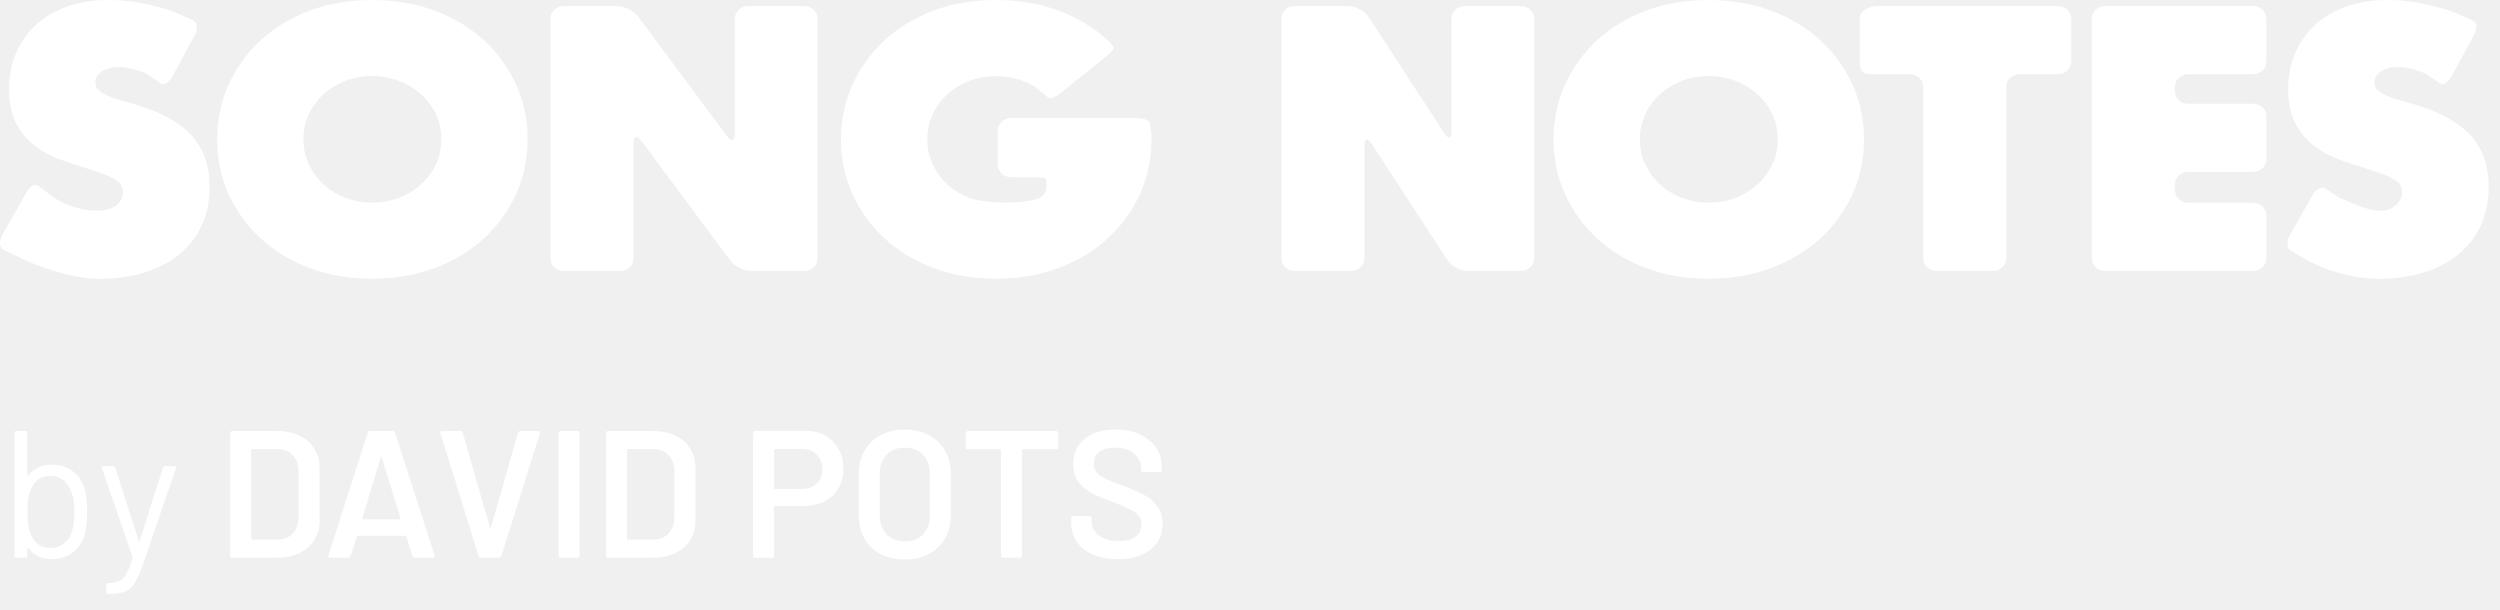
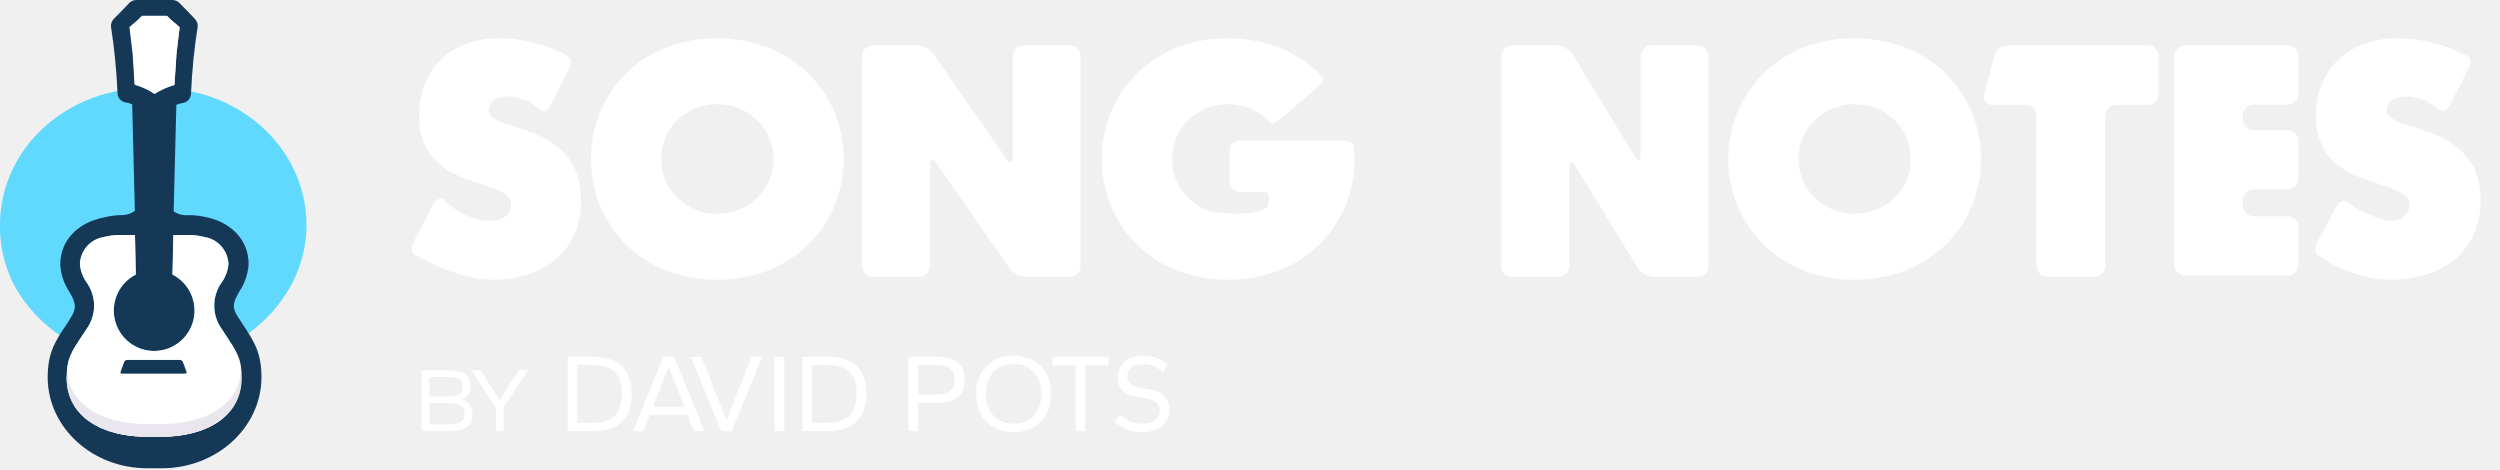
- <svg xmlns="http://www.w3.org/2000/svg" width="160" height="39" viewBox="0 0 160 39" fill="none">
-   <path fill-rule="evenodd" clip-rule="evenodd" d="M97.336 0.39H93.749C93.279 0.39 92.895 0.751 92.895 1.193V8.434C92.895 8.875 92.695 8.928 92.449 8.551L87.583 1.075C87.338 0.698 86.754 0.39 86.284 0.39H82.862C82.392 0.39 82.008 0.751 82.008 1.193V16.534C82.008 16.975 82.392 17.336 82.862 17.336H86.472C86.941 17.336 87.326 16.975 87.326 16.534V9.293C87.326 8.851 87.526 8.798 87.772 9.175L92.637 16.651C92.882 17.028 93.467 17.336 93.937 17.336H97.336C97.805 17.336 98.19 16.975 98.19 16.534V1.193C98.19 0.751 97.805 0.39 97.336 0.39" fill="white" />
-   <path fill-rule="evenodd" clip-rule="evenodd" d="M113.425 10.53C113.192 11.02 112.869 11.453 112.463 11.817C112.054 12.178 111.578 12.467 111.047 12.667C109.992 13.071 108.706 13.067 107.655 12.667C107.125 12.467 106.653 12.18 106.254 11.818C105.855 11.457 105.533 11.022 105.298 10.53C105.067 10.044 104.949 9.5 104.949 8.918C104.949 8.335 105.067 7.792 105.3 7.305C105.533 6.813 105.855 6.379 106.254 6.017C106.653 5.655 107.125 5.369 107.654 5.168C108.186 4.969 108.757 4.867 109.351 4.867C109.944 4.867 110.515 4.969 111.047 5.168C111.578 5.369 112.054 5.657 112.462 6.019C112.869 6.383 113.192 6.816 113.426 7.305C113.657 7.792 113.775 8.335 113.775 8.918C113.775 9.5 113.657 10.044 113.425 10.53M116.493 2.572C115.615 1.769 114.552 1.131 113.333 0.675C110.893 -0.228 107.754 -0.222 105.354 0.677C104.142 1.133 103.087 1.771 102.219 2.574C101.35 3.374 100.659 4.33 100.166 5.411C99.676 6.489 99.427 7.671 99.427 8.919C99.427 10.167 99.676 11.346 100.166 12.427C100.659 13.506 101.35 14.461 102.219 15.262C103.091 16.069 104.146 16.707 105.355 17.159C106.561 17.61 107.905 17.84 109.351 17.84C110.78 17.84 112.12 17.61 113.333 17.161C114.549 16.709 115.611 16.069 116.493 15.264C117.37 14.461 118.065 13.508 118.558 12.425C119.048 11.346 119.297 10.167 119.297 8.919C119.297 7.671 119.048 6.489 118.558 5.408C118.065 4.328 117.37 3.374 116.493 2.572" fill="white" />
-   <path fill-rule="evenodd" clip-rule="evenodd" d="M131.705 0.39L120.096 0.39C119.626 0.39 119.025 0.711 119.025 1.167L119.025 3.971C119.025 4.445 119.193 4.747 119.663 4.747H122.235C122.705 4.747 123.089 5.109 123.089 5.55V16.534C123.089 16.975 123.473 17.336 123.943 17.336H127.553C128.023 17.336 128.407 16.975 128.407 16.534V5.55C128.407 5.109 128.791 4.747 129.261 4.747H131.705C132.175 4.747 132.56 4.386 132.56 3.944V1.193C132.56 0.751 132.175 0.39 131.705 0.39Z" fill="white" />
-   <path fill-rule="evenodd" clip-rule="evenodd" d="M154.771 6.764C154.401 6.647 154.026 6.538 153.649 6.435C153.299 6.342 152.985 6.233 152.717 6.108C152.469 5.994 152.27 5.863 152.126 5.716C152.017 5.604 151.966 5.465 151.966 5.282C151.966 4.995 152.085 4.775 152.339 4.596C152.87 4.221 153.796 4.18 154.752 4.531L155.197 4.694C155.531 4.907 155.962 5.199 156.156 5.342C156.35 5.486 156.683 5.282 156.897 4.888L158.326 2.254C158.539 1.861 158.537 1.453 158.322 1.346C158.107 1.241 157.579 1.006 157.15 0.827C157.15 0.827 156.541 0.571 155.584 0.343C153.587 -0.136 151.688 -0.113 150.194 0.408C149.409 0.682 148.731 1.075 148.177 1.576C147.63 2.077 147.198 2.685 146.895 3.385C146.594 4.082 146.442 4.863 146.442 5.71C146.442 6.565 146.59 7.291 146.883 7.864C147.174 8.432 147.563 8.913 148.04 9.292C148.509 9.664 149.047 9.963 149.637 10.181C150.201 10.394 150.777 10.586 151.354 10.757C151.832 10.91 152.238 11.05 152.576 11.177C152.876 11.29 153.124 11.414 153.309 11.542C153.465 11.652 153.575 11.769 153.636 11.888C153.698 12.011 153.73 12.165 153.73 12.347C153.73 12.633 153.599 12.885 153.331 13.124C153.044 13.375 152.855 13.486 152.243 13.486C151.717 13.486 151.053 13.212 150.404 12.942L149.765 12.677C149.487 12.506 149.067 12.232 148.833 12.069C148.598 11.906 148.225 12.093 148.005 12.482L146.559 15.039C146.339 15.43 146.349 15.871 146.583 16.021C146.816 16.172 147.339 16.476 147.745 16.699C147.745 16.699 149.833 17.843 152.199 17.843C153.289 17.843 154.281 17.703 155.15 17.427C156.03 17.145 156.784 16.741 157.391 16.231C158.006 15.715 158.48 15.085 158.8 14.362C159.116 13.646 159.277 12.838 159.277 11.962C159.277 10.642 158.903 9.551 158.164 8.716C157.439 7.897 156.297 7.24 154.771 6.764" fill="white" />
-   <path fill-rule="evenodd" clip-rule="evenodd" d="M144.197 0.39H134.728C134.258 0.39 133.874 0.751 133.874 1.193V16.534C133.874 16.975 134.258 17.336 134.728 17.336H144.197C144.667 17.336 145.051 16.975 145.051 16.534V13.782C145.051 13.34 144.667 12.979 144.197 12.979H140.046C139.576 12.979 139.192 12.618 139.192 12.176V11.802C139.192 11.36 139.576 10.999 140.046 10.999H144.197C144.667 10.999 145.051 10.637 145.051 10.196V7.444C145.051 7.003 144.667 6.641 144.197 6.641H140.046C139.576 6.641 139.192 6.28 139.192 5.839V5.55C139.192 5.109 139.576 4.747 140.046 4.747H144.197C144.667 4.747 145.051 4.386 145.051 3.944V1.193C145.051 0.751 144.667 0.39 144.197 0.39" fill="white" />
-   <path fill-rule="evenodd" clip-rule="evenodd" d="M8.911 6.764C8.54 6.647 8.166 6.538 7.789 6.435C7.439 6.342 7.125 6.233 6.857 6.108C6.609 5.994 6.41 5.863 6.265 5.716C6.156 5.604 6.105 5.465 6.105 5.282C6.105 4.995 6.224 4.775 6.479 4.596C7.009 4.221 7.936 4.18 8.892 4.531L9.337 4.694C9.668 4.905 10.098 5.196 10.293 5.34C10.489 5.485 10.823 5.282 11.036 4.888L12.465 2.254C12.679 1.861 12.629 1.431 12.354 1.298C12.079 1.166 11.503 0.912 11.073 0.734C11.073 0.734 10.68 0.571 9.724 0.343C7.726 -0.136 5.827 -0.113 4.334 0.408C3.548 0.682 2.87 1.075 2.316 1.576C1.769 2.077 1.338 2.685 1.034 3.385C0.734 4.082 0.581 4.863 0.581 5.71C0.581 6.565 0.731 7.291 1.023 7.864C1.313 8.432 1.702 8.913 2.179 9.292C2.649 9.664 3.187 9.963 3.776 10.181C4.34 10.394 4.916 10.586 5.493 10.757C5.972 10.91 6.378 11.05 6.716 11.177C7.016 11.29 7.264 11.414 7.449 11.542C7.604 11.652 7.714 11.769 7.776 11.888C7.838 12.011 7.87 12.165 7.87 12.347C7.87 12.633 7.739 12.885 7.471 13.124C6.943 13.588 5.605 13.624 4.37 13.114C3.762 12.86 3.523 12.692 3.523 12.692C3.148 12.427 2.672 12.073 2.467 11.906C2.262 11.739 1.913 11.921 1.693 12.311L0.149 15.039C-0.071 15.43 -0.044 15.851 0.209 15.975C0.462 16.101 1.012 16.367 1.43 16.568C1.43 16.568 4.088 17.843 6.339 17.843C7.429 17.843 8.421 17.703 9.289 17.427C10.17 17.145 10.924 16.741 11.531 16.231C12.146 15.715 12.62 15.085 12.94 14.362C13.256 13.646 13.416 12.838 13.416 11.962C13.416 10.642 13.042 9.551 12.304 8.716C11.579 7.897 10.437 7.24 8.911 6.764" fill="white" />
-   <path fill-rule="evenodd" clip-rule="evenodd" d="M27.894 10.53C27.662 11.02 27.338 11.453 26.932 11.817C26.524 12.178 26.048 12.467 25.516 12.667C24.462 13.071 23.175 13.067 22.125 12.667C21.594 12.467 21.122 12.18 20.723 11.818C20.324 11.457 20.003 11.022 19.768 10.53C19.537 10.044 19.419 9.5 19.419 8.918C19.419 8.335 19.537 7.792 19.769 7.305C20.003 6.813 20.324 6.379 20.723 6.017C21.122 5.655 21.594 5.369 22.123 5.168C22.655 4.969 23.227 4.867 23.82 4.867C24.413 4.867 24.985 4.969 25.516 5.168C26.048 5.369 26.524 5.657 26.931 6.019C27.338 6.383 27.662 6.816 27.895 7.305C28.126 7.792 28.244 8.335 28.244 8.918C28.244 9.5 28.126 10.044 27.894 10.53M30.962 2.572C30.084 1.769 29.021 1.131 27.802 0.675C25.361 -0.228 22.222 -0.222 19.823 0.677C18.611 1.133 17.555 1.771 16.688 2.574C15.818 3.374 15.128 4.33 14.635 5.411C14.145 6.489 13.896 7.671 13.896 8.919C13.896 10.167 14.145 11.346 14.635 12.427C15.128 13.506 15.818 14.461 16.688 15.262C17.56 16.069 18.615 16.707 19.824 17.159C21.029 17.61 22.374 17.84 23.82 17.84C25.249 17.84 26.589 17.61 27.802 17.161C29.017 16.709 30.079 16.069 30.962 15.264C31.839 14.461 32.534 13.508 33.027 12.425C33.517 11.346 33.766 10.167 33.766 8.919C33.766 7.671 33.517 6.489 33.027 5.408C32.534 4.328 31.839 3.374 30.962 2.572" fill="white" />
-   <path fill-rule="evenodd" clip-rule="evenodd" d="M51.468 0.39H47.881C47.412 0.39 47.028 0.751 47.028 1.193V8.584C47.028 9.026 46.807 9.091 46.538 8.729L40.832 1.048C40.563 0.686 39.958 0.39 39.489 0.39H36.083C35.614 0.39 35.23 0.751 35.23 1.193V16.534C35.23 16.975 35.614 17.336 36.083 17.336H39.693C40.163 17.336 40.547 16.975 40.547 16.534V9.142C40.547 8.701 40.767 8.636 41.037 8.998L46.743 16.678C47.012 17.04 47.616 17.336 48.086 17.336H51.468C51.938 17.336 52.322 16.975 52.322 16.534V1.193C52.322 0.751 51.938 0.39 51.468 0.39" fill="white" />
-   <path fill-rule="evenodd" clip-rule="evenodd" d="M72.7 7.554H64.716C64.246 7.554 63.862 7.915 63.862 8.357V10.545C63.862 10.987 64.246 11.348 64.716 11.348H66.196C66.666 11.348 66.959 11.337 66.959 11.534C66.959 11.73 67.128 12.316 66.574 12.638C65.846 13.062 63.103 13.067 62.052 12.668C61.522 12.467 61.05 12.18 60.651 11.819C60.252 11.457 59.931 11.022 59.696 10.531C59.465 10.044 59.347 9.5 59.347 8.919C59.347 8.335 59.465 7.792 59.697 7.305C59.931 6.813 60.252 6.379 60.651 6.017C61.05 5.655 61.522 5.369 62.051 5.168C63.113 4.771 64.38 4.771 65.444 5.168C65.976 5.369 66.218 5.551 66.218 5.551C66.584 5.827 66.97 6.143 67.074 6.252C67.179 6.362 67.557 6.217 67.914 5.931L70.425 3.913C70.783 3.625 71.135 3.313 71.21 3.218C71.284 3.122 71.277 2.975 71.194 2.89C71.11 2.806 70.999 2.686 70.946 2.624L70.89 2.572C70.013 1.769 68.95 1.131 67.731 0.675C65.29 -0.228 62.151 -0.222 59.752 0.677C58.539 1.133 57.484 1.771 56.617 2.574C55.747 3.374 55.056 4.33 54.564 5.411C54.073 6.489 53.824 7.671 53.824 8.919C53.824 10.168 54.073 11.346 54.564 12.427C55.056 13.507 55.747 14.461 56.617 15.262C57.488 16.069 58.544 16.707 59.753 17.159C60.958 17.61 62.303 17.84 63.748 17.84C65.177 17.84 66.517 17.61 67.731 17.161C68.946 16.709 70.008 16.069 70.89 15.264C71.767 14.461 72.463 13.508 72.955 12.425C73.446 11.346 73.695 10.168 73.695 8.919V8.664C73.659 8.396 73.612 8.037 73.591 7.865C73.57 7.694 73.169 7.554 72.7 7.554" fill="white" />
-   <path d="M5.434 31.325C5.527 31.673 5.573 32.152 5.573 32.762C5.573 33.395 5.519 33.886 5.411 34.233C5.264 34.712 5.009 35.091 4.646 35.369C4.283 35.647 3.831 35.786 3.29 35.786C2.982 35.786 2.7 35.724 2.445 35.601C2.19 35.477 1.977 35.299 1.807 35.068C1.8 35.052 1.788 35.048 1.773 35.056C1.757 35.056 1.75 35.064 1.75 35.079V35.578C1.75 35.655 1.711 35.693 1.634 35.693H1.043C0.966 35.693 0.927 35.655 0.927 35.578V27.699C0.927 27.622 0.966 27.583 1.043 27.583H1.634C1.711 27.583 1.75 27.622 1.75 27.699V30.433C1.75 30.449 1.753 30.46 1.761 30.468C1.777 30.468 1.792 30.46 1.807 30.445C1.977 30.221 2.19 30.047 2.445 29.923C2.7 29.8 2.982 29.738 3.29 29.738C3.839 29.738 4.298 29.881 4.669 30.167C5.04 30.445 5.295 30.831 5.434 31.325ZM4.542 34.164C4.619 34.002 4.673 33.82 4.704 33.619C4.735 33.411 4.75 33.125 4.75 32.762C4.75 32.384 4.727 32.09 4.681 31.881C4.642 31.665 4.577 31.472 4.484 31.302C4.383 31.047 4.221 30.843 3.997 30.688C3.773 30.534 3.507 30.456 3.198 30.456C2.904 30.456 2.649 30.538 2.433 30.7C2.225 30.854 2.074 31.063 1.981 31.325C1.904 31.488 1.846 31.673 1.807 31.881C1.777 32.09 1.761 32.384 1.761 32.762C1.761 33.133 1.777 33.422 1.807 33.631C1.846 33.832 1.9 34.013 1.97 34.176C2.07 34.446 2.225 34.662 2.433 34.824C2.642 34.987 2.9 35.068 3.209 35.068C3.534 35.068 3.812 34.987 4.044 34.824C4.283 34.662 4.449 34.442 4.542 34.164ZM6.883 38.011C6.829 38.011 6.802 37.972 6.802 37.895V37.431C6.802 37.354 6.841 37.315 6.918 37.315H6.965C7.266 37.308 7.498 37.261 7.66 37.176C7.83 37.099 7.973 36.949 8.088 36.724C8.212 36.508 8.343 36.176 8.482 35.728C8.498 35.697 8.498 35.674 8.482 35.659L6.524 29.958L6.513 29.912C6.513 29.858 6.547 29.831 6.617 29.831H7.231C7.301 29.831 7.347 29.862 7.37 29.923L8.876 34.604C8.884 34.62 8.896 34.627 8.911 34.627C8.927 34.627 8.938 34.62 8.946 34.604L10.429 29.923C10.452 29.862 10.498 29.831 10.568 29.831H11.17C11.255 29.831 11.286 29.873 11.263 29.958L9.12 36.203C8.934 36.721 8.76 37.103 8.598 37.35C8.436 37.597 8.231 37.767 7.984 37.86C7.745 37.96 7.405 38.011 6.965 38.011H6.883ZM14.868 35.693C14.829 35.693 14.794 35.682 14.764 35.659C14.741 35.628 14.729 35.593 14.729 35.554V27.722C14.729 27.683 14.741 27.652 14.764 27.629C14.794 27.599 14.829 27.583 14.868 27.583H17.695C18.243 27.583 18.726 27.68 19.143 27.873C19.56 28.066 19.881 28.344 20.105 28.707C20.337 29.062 20.453 29.479 20.453 29.958V33.318C20.453 33.797 20.337 34.218 20.105 34.581C19.881 34.936 19.56 35.211 19.143 35.404C18.726 35.597 18.243 35.693 17.695 35.693H14.868ZM16.073 34.477C16.073 34.515 16.092 34.535 16.131 34.535H17.753C18.162 34.535 18.487 34.407 18.726 34.152C18.973 33.89 19.101 33.542 19.108 33.11V30.178C19.108 29.738 18.985 29.39 18.738 29.136C18.491 28.873 18.158 28.742 17.741 28.742H16.131C16.092 28.742 16.073 28.761 16.073 28.8V34.477ZM26.535 35.693C26.457 35.693 26.407 35.655 26.384 35.578L26.002 34.338C25.986 34.307 25.967 34.291 25.944 34.291H22.885C22.862 34.291 22.843 34.307 22.827 34.338L22.445 35.578C22.422 35.655 22.372 35.693 22.294 35.693H21.136C21.089 35.693 21.055 35.682 21.031 35.659C21.008 35.628 21.004 35.585 21.02 35.531L23.534 27.699C23.557 27.622 23.607 27.583 23.685 27.583H25.133C25.21 27.583 25.26 27.622 25.284 27.699L27.809 35.531C27.817 35.547 27.821 35.566 27.821 35.589C27.821 35.659 27.778 35.693 27.693 35.693H26.535ZM23.186 33.168C23.179 33.214 23.194 33.237 23.233 33.237H25.585C25.631 33.237 25.646 33.214 25.631 33.168L24.438 29.286C24.43 29.255 24.418 29.24 24.403 29.24C24.387 29.24 24.376 29.255 24.368 29.286L23.186 33.168ZM30.777 35.693C30.7 35.693 30.649 35.655 30.626 35.578L28.193 27.745L28.182 27.699C28.182 27.622 28.224 27.583 28.309 27.583H29.456C29.541 27.583 29.595 27.622 29.618 27.699L31.356 33.747C31.364 33.77 31.376 33.782 31.391 33.782C31.407 33.782 31.418 33.77 31.426 33.747L33.152 27.699C33.175 27.622 33.229 27.583 33.314 27.583H34.438C34.484 27.583 34.519 27.599 34.542 27.629C34.566 27.66 34.569 27.699 34.554 27.745L32.086 35.578C32.063 35.655 32.013 35.693 31.936 35.693H30.777ZM35.891 35.693C35.852 35.693 35.817 35.682 35.786 35.659C35.763 35.628 35.752 35.593 35.752 35.554V27.722C35.752 27.683 35.763 27.652 35.786 27.629C35.817 27.599 35.852 27.583 35.891 27.583H36.956C36.995 27.583 37.026 27.599 37.049 27.629C37.08 27.652 37.096 27.683 37.096 27.722V35.554C37.096 35.593 37.08 35.628 37.049 35.659C37.026 35.682 36.995 35.693 36.956 35.693H35.891ZM38.923 35.693C38.884 35.693 38.849 35.682 38.819 35.659C38.795 35.628 38.784 35.593 38.784 35.554V27.722C38.784 27.683 38.795 27.652 38.819 27.629C38.849 27.599 38.884 27.583 38.923 27.583H41.75C42.298 27.583 42.781 27.68 43.198 27.873C43.615 28.066 43.936 28.344 44.16 28.707C44.392 29.062 44.507 29.479 44.507 29.958V33.318C44.507 33.797 44.392 34.218 44.16 34.581C43.936 34.936 43.615 35.211 43.198 35.404C42.781 35.597 42.298 35.693 41.75 35.693H38.923ZM40.128 34.477C40.128 34.515 40.147 34.535 40.186 34.535H41.808C42.217 34.535 42.542 34.407 42.781 34.152C43.028 33.89 43.156 33.542 43.163 33.11V30.178C43.163 29.738 43.04 29.39 42.793 29.136C42.545 28.873 42.213 28.742 41.796 28.742H40.186C40.147 28.742 40.128 28.761 40.128 28.8V34.477ZM51.521 27.571C52.008 27.571 52.437 27.672 52.807 27.873C53.178 28.073 53.464 28.359 53.665 28.73C53.873 29.093 53.977 29.514 53.977 29.993C53.977 30.464 53.873 30.881 53.665 31.244C53.456 31.607 53.159 31.889 52.773 32.09C52.394 32.283 51.954 32.38 51.452 32.38H49.598C49.559 32.38 49.54 32.399 49.54 32.438V35.554C49.54 35.593 49.525 35.628 49.494 35.659C49.471 35.682 49.44 35.693 49.401 35.693H48.335C48.296 35.693 48.262 35.682 48.231 35.659C48.208 35.628 48.196 35.593 48.196 35.554V27.71C48.196 27.672 48.208 27.641 48.231 27.618C48.262 27.587 48.296 27.571 48.335 27.571H51.521ZM51.324 31.291C51.718 31.291 52.035 31.175 52.274 30.943C52.514 30.711 52.633 30.406 52.633 30.028C52.633 29.642 52.514 29.329 52.274 29.089C52.035 28.85 51.718 28.73 51.324 28.73H49.598C49.559 28.73 49.54 28.749 49.54 28.788V31.233C49.54 31.271 49.559 31.291 49.598 31.291H51.324ZM57.902 35.809C57.323 35.809 56.809 35.693 56.361 35.462C55.913 35.222 55.566 34.886 55.318 34.454C55.079 34.021 54.959 33.523 54.959 32.959V30.317C54.959 29.761 55.083 29.271 55.33 28.846C55.577 28.413 55.921 28.081 56.361 27.849C56.809 27.61 57.323 27.49 57.902 27.49C58.489 27.49 59.003 27.61 59.443 27.849C59.891 28.081 60.239 28.413 60.486 28.846C60.733 29.271 60.856 29.761 60.856 30.317V32.959C60.856 33.523 60.733 34.021 60.486 34.454C60.239 34.886 59.891 35.222 59.443 35.462C59.003 35.693 58.489 35.809 57.902 35.809ZM57.902 34.651C58.389 34.651 58.779 34.5 59.072 34.199C59.366 33.898 59.513 33.5 59.513 33.005V30.306C59.513 29.804 59.366 29.402 59.072 29.101C58.779 28.8 58.389 28.649 57.902 28.649C57.423 28.649 57.037 28.8 56.743 29.101C56.45 29.402 56.303 29.804 56.303 30.306V33.005C56.303 33.5 56.45 33.898 56.743 34.199C57.037 34.5 57.423 34.651 57.902 34.651ZM67.591 27.583C67.63 27.583 67.661 27.599 67.684 27.629C67.715 27.652 67.73 27.683 67.73 27.722V28.614C67.73 28.653 67.715 28.688 67.684 28.718C67.661 28.742 67.63 28.753 67.591 28.753H65.46C65.421 28.753 65.402 28.773 65.402 28.811V35.554C65.402 35.593 65.386 35.628 65.355 35.659C65.332 35.682 65.301 35.693 65.263 35.693H64.197C64.158 35.693 64.123 35.682 64.092 35.659C64.069 35.628 64.058 35.593 64.058 35.554V28.811C64.058 28.773 64.038 28.753 64 28.753H61.949C61.91 28.753 61.876 28.742 61.845 28.718C61.822 28.688 61.81 28.653 61.81 28.614V27.722C61.81 27.683 61.822 27.652 61.845 27.629C61.876 27.599 61.91 27.583 61.949 27.583H67.591ZM71.533 35.786C70.931 35.786 70.406 35.69 69.957 35.496C69.51 35.303 69.162 35.033 68.915 34.685C68.675 34.338 68.556 33.928 68.556 33.457V33.168C68.556 33.129 68.567 33.098 68.59 33.075C68.621 33.044 68.656 33.029 68.695 33.029H69.726C69.764 33.029 69.795 33.044 69.819 33.075C69.849 33.098 69.865 33.129 69.865 33.168V33.388C69.865 33.743 70.023 34.04 70.34 34.28C70.656 34.512 71.089 34.627 71.638 34.627C72.109 34.627 72.464 34.527 72.703 34.326C72.943 34.125 73.063 33.867 73.063 33.55C73.063 33.334 72.997 33.152 72.866 33.005C72.734 32.851 72.545 32.712 72.298 32.588C72.058 32.465 71.695 32.31 71.209 32.125C70.66 31.924 70.216 31.735 69.876 31.557C69.537 31.379 69.251 31.14 69.019 30.839C68.795 30.53 68.683 30.147 68.683 29.692C68.683 29.012 68.93 28.475 69.424 28.081C69.919 27.687 70.579 27.49 71.406 27.49C71.985 27.49 72.495 27.591 72.935 27.792C73.383 27.992 73.731 28.274 73.978 28.637C74.225 28.993 74.349 29.406 74.349 29.877V30.074C74.349 30.113 74.333 30.147 74.302 30.178C74.279 30.201 74.248 30.213 74.21 30.213H73.167C73.128 30.213 73.094 30.201 73.063 30.178C73.039 30.147 73.028 30.113 73.028 30.074V29.947C73.028 29.584 72.877 29.279 72.576 29.031C72.282 28.776 71.873 28.649 71.348 28.649C70.923 28.649 70.591 28.738 70.351 28.915C70.12 29.093 70.004 29.344 70.004 29.669C70.004 29.9 70.066 30.09 70.189 30.236C70.313 30.383 70.498 30.518 70.745 30.642C70.993 30.758 71.375 30.908 71.892 31.094C72.441 31.302 72.877 31.491 73.202 31.661C73.534 31.831 73.816 32.071 74.047 32.38C74.287 32.681 74.407 33.059 74.407 33.515C74.407 34.21 74.148 34.763 73.63 35.172C73.121 35.581 72.421 35.786 71.533 35.786Z" fill="white" />
+ <svg xmlns="http://www.w3.org/2000/svg" width="261" height="49" viewBox="0 0 261 49" fill="none">
+   <path d="M44.032 45V38.657H46.928C47.422 38.657 47.834 38.714 48.163 38.828C48.492 38.935 48.739 39.112 48.904 39.359C49.075 39.6 49.16 39.916 49.16 40.309C49.16 40.689 49.081 40.996 48.922 41.23C48.771 41.458 48.514 41.623 48.153 41.724C48.584 41.819 48.891 41.993 49.075 42.246C49.258 42.499 49.35 42.835 49.35 43.253C49.35 43.886 49.15 44.335 48.752 44.601C48.353 44.867 47.745 45 46.928 45H44.032ZM44.849 44.297H46.805C47.229 44.297 47.565 44.259 47.812 44.183C48.058 44.107 48.236 43.99 48.343 43.832C48.457 43.667 48.514 43.452 48.514 43.186C48.514 42.92 48.457 42.705 48.343 42.541C48.236 42.376 48.058 42.259 47.812 42.189C47.565 42.113 47.229 42.075 46.805 42.075H44.849V44.297ZM44.849 41.392H46.805C47.362 41.392 47.755 41.319 47.982 41.173C48.21 41.021 48.324 40.755 48.324 40.376C48.324 39.996 48.21 39.733 47.982 39.587C47.755 39.435 47.362 39.359 46.805 39.359H44.849V41.392ZM51.777 45V42.531L49.232 38.657H50.191L52.185 41.781L54.179 38.657H55.138L52.593 42.531V45H51.777ZM59.287 45V37.247H61.933C63.248 37.247 64.25 37.572 64.939 38.222C65.627 38.872 65.972 39.839 65.972 41.124C65.972 42.408 65.627 43.375 64.939 44.025C64.25 44.675 63.248 45 61.933 45H59.287ZM60.285 44.141H61.852C62.943 44.141 63.732 43.894 64.219 43.398C64.707 42.895 64.95 42.137 64.95 41.124C64.95 40.11 64.707 39.356 64.219 38.86C63.732 38.357 62.943 38.106 61.852 38.106H60.285V44.141ZM66.118 45L69.298 37.247H70.389L73.569 45H72.489L71.816 43.306H67.859L67.197 45H66.118ZM68.195 42.47H71.491L69.843 38.303L68.195 42.47ZM75.328 45L72.147 37.247H73.25L75.873 43.863L78.496 37.247H79.599L76.418 45H75.328ZM80.889 45V37.247H81.888V45H80.889ZM83.802 45V37.247H86.448C87.764 37.247 88.766 37.572 89.454 38.222C90.143 38.872 90.487 39.839 90.487 41.124C90.487 42.408 90.143 43.375 89.454 44.025C88.766 44.675 87.764 45 86.448 45H83.802ZM84.8 44.141H86.367C87.458 44.141 88.247 43.894 88.735 43.398C89.222 42.895 89.466 42.137 89.466 41.124C89.466 40.11 89.222 39.356 88.735 38.86C88.247 38.357 87.458 38.106 86.367 38.106H84.8V44.141ZM94.876 45V37.247H97.893C98.829 37.247 99.534 37.444 100.006 37.839C100.485 38.226 100.725 38.829 100.725 39.65C100.725 40.47 100.485 41.077 100.006 41.472C99.534 41.859 98.829 42.052 97.893 42.052H95.874V45H94.876ZM95.874 41.193H97.696C98.346 41.193 98.845 41.081 99.193 40.857C99.541 40.624 99.715 40.222 99.715 39.65C99.715 39.077 99.549 38.678 99.216 38.454C98.884 38.222 98.377 38.106 97.696 38.106H95.874V41.193ZM105.863 45.116C105.058 45.116 104.362 44.946 103.774 44.605C103.186 44.257 102.733 43.785 102.416 43.189C102.099 42.586 101.94 41.897 101.94 41.124C101.94 40.35 102.099 39.665 102.416 39.069C102.733 38.466 103.186 37.994 103.774 37.653C104.362 37.305 105.058 37.131 105.863 37.131C106.675 37.131 107.372 37.305 107.952 37.653C108.54 37.994 108.993 38.466 109.31 39.069C109.627 39.665 109.786 40.35 109.786 41.124C109.786 41.897 109.627 42.586 109.31 43.189C108.993 43.785 108.54 44.257 107.952 44.605C107.372 44.946 106.675 45.116 105.863 45.116ZM105.863 44.234C106.459 44.234 106.973 44.106 107.406 43.851C107.84 43.588 108.172 43.224 108.405 42.76C108.644 42.288 108.764 41.742 108.764 41.124C108.764 40.505 108.644 39.963 108.405 39.499C108.172 39.027 107.84 38.663 107.406 38.408C106.973 38.145 106.459 38.013 105.863 38.013C105.267 38.013 104.752 38.145 104.319 38.408C103.886 38.663 103.549 39.027 103.309 39.499C103.077 39.963 102.961 40.505 102.961 41.124C102.961 41.742 103.077 42.288 103.309 42.76C103.549 43.224 103.886 43.588 104.319 43.851C104.752 44.106 105.267 44.234 105.863 44.234ZM112.355 45V38.129H109.917V37.247H115.778V38.129H113.353V45H112.355ZM119.255 45.116C118.722 45.116 118.234 45.035 117.793 44.872C117.352 44.71 116.915 44.439 116.482 44.06L116.911 43.271C117.329 43.611 117.723 43.859 118.095 44.014C118.466 44.16 118.853 44.234 119.255 44.234C119.851 44.234 120.312 44.114 120.637 43.874C120.962 43.627 121.124 43.278 121.124 42.83C121.124 42.52 121.023 42.265 120.822 42.064C120.629 41.855 120.343 41.712 119.963 41.634L118.629 41.379C117.956 41.255 117.468 41.023 117.166 40.682C116.865 40.334 116.714 39.924 116.714 39.452C116.714 39.027 116.81 38.64 117.004 38.292C117.197 37.944 117.491 37.665 117.886 37.456C118.281 37.239 118.772 37.131 119.36 37.131C119.824 37.131 120.269 37.201 120.695 37.34C121.12 37.471 121.526 37.7 121.913 38.025L121.484 38.814C121.151 38.566 120.818 38.373 120.486 38.234C120.153 38.087 119.785 38.013 119.383 38.013C118.842 38.013 118.431 38.133 118.153 38.373C117.874 38.605 117.735 38.922 117.735 39.325C117.735 39.634 117.832 39.878 118.025 40.056C118.226 40.226 118.517 40.35 118.896 40.427L120.23 40.682C120.896 40.806 121.379 41.062 121.681 41.449C121.991 41.835 122.145 42.265 122.145 42.737C122.145 43.441 121.894 44.014 121.391 44.455C120.896 44.895 120.184 45.116 119.255 45.116Z" fill="white" />
+   <path fill-rule="evenodd" clip-rule="evenodd" d="M59.222 16.314C58.265 15.156 56.76 14.228 54.748 13.554C54.259 13.388 53.766 13.236 53.268 13.092C52.807 12.958 52.395 12.803 52.042 12.628C51.712 12.468 51.453 12.281 51.259 12.075C51.117 11.917 51.049 11.72 51.049 11.462C51.049 11.057 51.205 10.748 51.541 10.493C52.241 9.963 53.462 9.905 54.722 10.401L55.309 10.633C55.747 10.928 56.313 11.341 56.569 11.545C56.828 11.748 57.267 11.462 57.551 10.906L59.435 7.182C59.714 6.629 59.648 6.021 59.287 5.835C58.926 5.646 58.166 5.288 57.599 5.035C57.599 5.035 57.082 4.806 55.821 4.485C53.186 3.809 50.684 3.84 48.715 4.577C47.679 4.964 46.783 5.517 46.054 6.225C45.331 6.936 44.762 7.793 44.364 8.782C43.968 9.765 43.766 10.871 43.766 12.066C43.766 13.273 43.963 14.299 44.347 15.107C44.731 15.91 45.243 16.592 45.875 17.125C46.492 17.653 47.201 18.074 47.978 18.381C48.724 18.682 49.483 18.954 50.243 19.198C50.872 19.413 51.407 19.608 51.854 19.791C52.249 19.951 52.577 20.123 52.819 20.304C53.026 20.459 53.172 20.625 53.251 20.791C53.334 20.969 53.376 21.184 53.376 21.439C53.376 21.846 53.203 22.204 52.85 22.54C52.153 23.193 50.388 23.245 48.761 22.525C47.958 22.167 47.645 21.929 47.645 21.929C47.15 21.554 46.524 21.055 46.254 20.817C45.983 20.582 45.522 20.84 45.232 21.39L43.197 25.243C42.907 25.796 42.941 26.392 43.274 26.567C43.61 26.744 44.335 27.123 44.885 27.404C44.885 27.404 48.388 29.204 51.356 29.204C52.793 29.204 54.102 29.009 55.246 28.616C56.407 28.218 57.4 27.647 58.203 26.928C59.014 26.197 59.637 25.311 60.058 24.288C60.477 23.279 60.687 22.133 60.687 20.897C60.687 19.034 60.195 17.492 59.222 16.314" fill="white" />
+   <path fill-rule="evenodd" clip-rule="evenodd" d="M80.771 16.599C80.771 17.419 80.614 18.19 80.307 18.878C79.998 19.569 79.568 20.18 79.029 20.696C78.487 21.203 77.854 21.613 77.149 21.897C75.75 22.468 74.042 22.462 72.647 21.897C71.942 21.613 71.317 21.206 70.787 20.699C70.256 20.186 69.829 19.572 69.517 18.878C69.21 18.19 69.056 17.419 69.056 16.599C69.056 15.777 69.21 15.005 69.52 14.32C69.829 13.626 70.256 13.01 70.787 12.5C71.317 11.989 71.942 11.585 72.647 11.299C73.352 11.02 74.108 10.874 74.899 10.874C75.684 10.874 76.444 11.02 77.149 11.299C77.854 11.585 78.487 11.992 79.029 12.503C79.568 13.016 79.998 13.629 80.307 14.32C80.614 15.005 80.771 15.777 80.771 16.599M87.12 11.644C86.466 10.113 85.544 8.769 84.377 7.633C83.214 6.501 81.801 5.598 80.182 4.956C76.943 3.677 72.773 3.686 69.589 4.956C67.982 5.601 66.577 6.504 65.425 7.636C64.273 8.769 63.356 10.116 62.7 11.644C62.049 13.169 61.72 14.838 61.72 16.601C61.72 18.364 62.049 20.03 62.7 21.558C63.356 23.083 64.273 24.43 65.425 25.563C66.583 26.704 67.987 27.607 69.592 28.243C71.191 28.88 72.977 29.204 74.897 29.204C76.794 29.204 78.571 28.88 80.182 28.246C81.795 27.61 83.208 26.704 84.377 25.566C85.544 24.43 86.466 23.086 87.12 21.558C87.77 20.03 88.103 18.364 88.103 16.601C88.103 14.838 87.77 13.169 87.12 11.644" fill="white" />
+   <path fill-rule="evenodd" clip-rule="evenodd" d="M106.928 4.735C106.299 4.735 105.785 5.25 105.785 5.881V16.422C105.785 17.052 105.491 17.142 105.133 16.627L97.504 5.673C97.144 5.158 96.339 4.735 95.71 4.735H91.157C90.528 4.735 90.017 5.25 90.017 5.881V27.758C90.017 28.389 90.528 28.907 91.157 28.907H95.984C96.61 28.907 97.124 28.389 97.124 27.758V17.215C97.124 16.589 97.418 16.494 97.778 17.009L105.407 27.963C105.765 28.482 106.573 28.907 107.202 28.907H111.723C112.349 28.907 112.863 28.389 112.863 27.758V5.881C112.863 5.25 112.349 4.735 111.723 4.735H106.928Z" fill="white" />
+   <path fill-rule="evenodd" clip-rule="evenodd" d="M172.509 4.735C171.878 4.735 171.364 5.25 171.364 5.881V16.207C171.364 16.838 171.095 16.911 170.769 16.372L164.253 5.71C163.924 5.172 163.141 4.735 162.513 4.735H157.929C157.302 4.735 156.787 5.25 156.787 5.881V27.758C156.787 28.389 157.302 28.907 157.929 28.907H162.762C163.392 28.907 163.907 28.389 163.907 27.758V17.432C163.907 16.804 164.175 16.728 164.505 17.264L171.02 27.929C171.35 28.464 172.133 28.907 172.76 28.907H177.312C177.94 28.907 178.454 28.389 178.454 27.758V5.881C178.454 5.25 177.94 4.735 177.312 4.735H172.509Z" fill="white" />
+   <path fill-rule="evenodd" clip-rule="evenodd" d="M199.567 16.599C199.567 17.419 199.412 18.19 199.102 18.878C198.793 19.569 198.366 20.18 197.824 20.696C197.282 21.203 196.652 21.613 195.944 21.897C194.546 22.468 192.837 22.462 191.442 21.897C190.737 21.613 190.112 21.206 189.582 20.699C189.052 20.186 188.625 19.572 188.312 18.878C188.006 18.19 187.851 17.419 187.851 16.599C187.851 15.777 188.006 15.005 188.315 14.32C188.625 13.626 189.052 13.01 189.582 12.5C190.112 11.989 190.737 11.585 191.442 11.299C192.147 11.02 192.906 10.874 193.694 10.874C194.482 10.874 195.239 11.02 195.944 11.299C196.652 11.585 197.282 11.992 197.824 12.503C198.366 13.016 198.793 13.629 199.102 14.32C199.412 15.005 199.567 15.777 199.567 16.599M205.918 11.644C205.264 10.113 204.342 8.769 203.175 7.633C202.012 6.501 200.599 5.598 198.982 4.956C195.744 3.677 191.574 3.686 188.387 4.956C186.779 5.601 185.378 6.504 184.226 7.636C183.071 8.769 182.154 10.116 181.5 11.644C180.847 13.169 180.517 14.838 180.517 16.601C180.517 18.364 180.847 20.03 181.5 21.558C182.154 23.083 183.071 24.43 184.226 25.563C185.384 26.704 186.785 27.607 188.39 28.243C189.989 28.88 191.775 29.204 193.695 29.204C195.592 29.204 197.369 28.88 198.982 28.246C200.596 27.61 202.006 26.704 203.175 25.566C204.342 24.43 205.264 23.086 205.918 21.558C206.568 20.03 206.901 18.364 206.901 16.601C206.901 14.838 206.568 13.169 205.918 11.644" fill="white" />
+   <path fill-rule="evenodd" clip-rule="evenodd" d="M209.728 4.735C209.093 4.735 208.445 5.233 208.285 5.843L207.232 9.843C207.069 10.451 207.456 10.949 208.09 10.949H211.554C212.189 10.949 212.706 11.464 212.706 12.095V27.758C212.706 28.389 213.224 28.907 213.858 28.907H218.722C219.356 28.907 219.874 28.389 219.874 27.758V12.095C219.874 11.464 220.392 10.949 221.023 10.949H224.319C224.95 10.949 225.471 10.434 225.471 9.803V5.881C225.471 5.25 224.95 4.735 224.319 4.735H209.728Z" fill="white" />
+   <path fill-rule="evenodd" clip-rule="evenodd" d="M257.59 16.314C256.619 15.156 255.09 14.227 253.046 13.554C252.549 13.388 252.048 13.236 251.542 13.092C251.074 12.958 250.655 12.803 250.296 12.628C249.964 12.468 249.698 12.281 249.501 12.075C249.357 11.917 249.288 11.72 249.288 11.461C249.288 11.057 249.447 10.748 249.788 10.493C250.499 9.962 251.739 9.905 253.02 10.401L253.615 10.633C254.063 10.931 254.639 11.344 254.899 11.547C255.159 11.748 255.604 11.461 255.893 10.905L257.807 7.182C258.09 6.629 258.09 6.053 257.801 5.901C257.512 5.752 256.807 5.422 256.232 5.167C256.232 5.167 255.416 4.806 254.136 4.485C251.459 3.809 248.918 3.84 246.917 4.577C245.865 4.964 244.954 5.517 244.214 6.225C243.483 6.936 242.902 7.793 242.497 8.782C242.095 9.765 241.89 10.871 241.89 12.066C241.89 13.273 242.089 14.299 242.482 15.107C242.87 15.91 243.39 16.592 244.032 17.125C244.659 17.653 245.379 18.074 246.168 18.381C246.926 18.682 247.698 18.954 248.469 19.198C249.108 19.413 249.652 19.607 250.106 19.791C250.508 19.951 250.84 20.123 251.086 20.304C251.297 20.459 251.444 20.625 251.525 20.791C251.609 20.969 251.652 21.184 251.652 21.439C251.652 21.846 251.476 22.204 251.117 22.54C250.733 22.895 250.481 23.05 249.66 23.05C248.955 23.05 248.065 22.663 247.197 22.282L246.339 21.906C245.969 21.665 245.408 21.278 245.093 21.049C244.778 20.82 244.28 21.081 243.983 21.631L242.049 25.242C241.751 25.796 241.765 26.418 242.078 26.633C242.39 26.845 243.089 27.275 243.636 27.59C243.636 27.59 246.431 29.204 249.6 29.204C251.06 29.204 252.39 29.009 253.552 28.616C254.731 28.218 255.74 27.647 256.555 26.928C257.379 26.197 258.012 25.311 258.44 24.288C258.865 23.279 259.079 22.133 259.079 20.897C259.079 19.034 258.579 17.492 257.59 16.314" fill="white" />
+   <path fill-rule="evenodd" clip-rule="evenodd" d="M238.914 10.912C239.547 10.912 240.064 10.397 240.064 9.772V5.871C240.064 5.244 239.547 4.735 238.914 4.735H228.241C227.608 4.735 227.094 5.244 227.094 5.871V27.62C227.094 28.245 227.608 28.759 228.241 28.759H238.914C239.547 28.759 240.064 28.245 240.064 27.62V23.719C240.064 23.092 239.547 22.583 238.914 22.583H235.397C234.764 22.583 234.247 22.068 234.247 21.441V20.914C234.247 20.287 234.764 19.772 235.397 19.772H238.914C239.547 19.772 240.064 19.26 240.064 18.636V14.735C240.064 14.108 239.547 13.599 238.914 13.599H235.397C234.764 13.599 234.247 13.084 234.247 12.457V12.051C234.247 11.424 234.764 10.912 235.397 10.912H238.914Z" fill="white" />
+   <path fill-rule="evenodd" clip-rule="evenodd" d="M141.459 16.24C141.41 15.861 141.35 15.354 141.321 15.11C141.293 14.87 140.76 14.672 140.138 14.672H129.537C128.915 14.672 128.402 15.182 128.402 15.807V18.9C128.402 19.525 128.915 20.033 129.537 20.033H131.503C132.128 20.033 132.515 20.015 132.515 20.296C132.515 20.575 132.741 21.4 132.004 21.856C131.039 22.455 127.396 22.464 126 21.899C125.295 21.615 124.671 21.208 124.14 20.701C123.61 20.188 123.186 19.574 122.874 18.88C122.564 18.192 122.409 17.421 122.409 16.601C122.409 15.778 122.564 15.007 122.874 14.322C123.186 13.628 123.61 13.012 124.14 12.502C124.671 11.991 125.295 11.587 126 11.3C127.41 10.741 129.093 10.741 130.506 11.3C131.211 11.587 131.532 11.842 131.532 11.842C132.019 12.235 132.529 12.679 132.669 12.834C132.807 12.989 133.308 12.785 133.784 12.378L137.117 9.529C137.593 9.124 138.06 8.68 138.16 8.545C138.258 8.413 138.249 8.201 138.137 8.084C138.029 7.963 137.88 7.794 137.811 7.705L137.736 7.634C136.57 6.501 135.16 5.598 133.541 4.953C130.299 3.677 126.132 3.686 122.948 4.956C121.338 5.601 119.936 6.504 118.784 7.637C117.629 8.769 116.712 10.116 116.059 11.644C115.408 13.169 115.076 14.838 115.076 16.601C115.076 18.364 115.408 20.03 116.059 21.558C116.712 23.083 117.629 24.43 118.784 25.563C119.942 26.704 121.343 27.607 122.948 28.243C124.547 28.88 126.333 29.204 128.253 29.204C130.15 29.204 131.93 28.88 133.541 28.243C135.154 27.61 136.564 26.704 137.736 25.566C138.9 24.43 139.823 23.086 140.476 21.555C141.129 20.03 141.459 18.364 141.459 16.601V16.24Z" fill="white" />
+   <path d="M0.727 19.123C1.348 17.329 2.331 15.678 3.616 14.271C5.081 12.678 6.866 11.408 8.857 10.543C10.848 9.677 13 9.236 15.174 9.247H16H16.826C19 9.236 21.152 9.677 23.143 10.543C25.134 11.408 26.919 12.678 28.384 14.271C29.669 15.678 30.652 17.329 31.273 19.123C31.754 20.525 32 21.996 32 23.477C32 23.648 32 23.812 32 23.984C31.916 25.906 31.421 27.789 30.547 29.507C29.241 32.003 27.261 34.089 24.827 35.534C22.394 36.979 19.604 37.725 16.768 37.69C16.504 37.69 16.231 37.69 15.942 37.69C15.653 37.69 15.414 37.69 15.117 37.69C12.28 37.725 9.49 36.979 7.057 35.534C4.624 34.089 2.644 32.003 1.337 29.507C0.504 27.78 0.048 25.898 -9.9496e-08 23.984C-9.9496e-08 23.812 -9.9496e-08 23.648 -9.9496e-08 23.477C0 21.996 0.246 20.525 0.727 19.123V19.123Z" fill="#61D9FF" />
+   <path d="M4.979 39.445C4.979 36.848 5.71 35.695 7.051 33.717L7.332 33.257C8.129 32.048 7.829 31.504 7.229 30.444C6.674 29.606 6.351 28.635 6.292 27.631C6.292 25.109 8.101 23.234 10.858 22.7C11.417 22.561 11.989 22.48 12.564 22.456C13.108 22.489 13.646 22.33 14.083 22.006L13.802 10.895C13.616 10.801 13.417 10.738 13.211 10.708C12.968 10.69 12.74 10.586 12.568 10.414C12.395 10.241 12.291 10.013 12.274 9.77C12.176 7.424 11.948 5.086 11.589 2.766C11.58 2.619 11.602 2.473 11.654 2.335C11.706 2.198 11.786 2.073 11.889 1.969C12.583 1.275 12.583 1.275 13.492 0.319C13.589 0.217 13.706 0.137 13.835 0.082C13.964 0.027 14.102 -0.001 14.242 9.63455e-06H17.993C18.133 -0.001 18.272 0.027 18.401 0.082C18.53 0.137 18.646 0.217 18.743 0.319C19.681 1.256 19.681 1.256 20.346 1.969C20.45 2.073 20.53 2.198 20.582 2.335C20.633 2.473 20.655 2.619 20.646 2.766C20.279 5.104 20.044 7.461 19.943 9.826C19.926 10.069 19.821 10.298 19.649 10.47C19.477 10.642 19.248 10.746 19.006 10.764C18.8 10.796 18.601 10.859 18.415 10.951L18.134 22.062C18.594 22.379 19.153 22.519 19.709 22.456C20.276 22.462 20.841 22.525 21.396 22.643V22.643C24.153 23.178 25.963 25.053 25.963 27.575C25.903 28.579 25.58 29.549 25.025 30.388C24.425 31.457 24.087 32.001 24.922 33.201L25.222 33.66C26.563 35.676 27.303 36.792 27.303 39.389C27.303 39.436 27.303 39.474 27.303 39.511C27.229 44.677 22.615 48.887 16.896 48.887H15.377C9.676 48.887 5.063 44.705 4.979 39.511V39.445ZM18.209 8.842L18.415 5.644C18.574 4.21 18.753 2.832 18.753 2.832C18.405 2.485 17.927 2.166 17.43 1.641H14.833C14.336 2.166 13.896 2.485 13.511 2.832C13.511 2.832 13.689 4.172 13.849 5.644L14.055 8.842C14.789 9.047 15.488 9.363 16.127 9.779C16.769 9.362 17.471 9.046 18.209 8.842V8.842ZM7.032 39.567C7.107 43.58 10.783 45.596 15.377 45.596H16.896C21.453 45.596 25.166 43.58 25.241 39.567C25.241 39.567 25.241 39.492 25.241 39.445C25.241 37.467 24.8 36.811 23.506 34.861L23.197 34.392C22.666 33.674 22.38 32.804 22.38 31.912C22.38 31.019 22.666 30.15 23.197 29.432C23.581 28.877 23.81 28.229 23.862 27.556C23.835 26.869 23.57 26.212 23.111 25.699C22.653 25.185 22.03 24.848 21.35 24.744V24.744C20.844 24.612 20.325 24.543 19.803 24.537H18.115L18.021 28.663C18.866 29.093 19.542 29.794 19.939 30.655C20.337 31.516 20.432 32.485 20.211 33.407C19.991 34.329 19.465 35.15 18.721 35.737C17.977 36.324 17.056 36.643 16.108 36.643C15.16 36.643 14.24 36.324 13.496 35.737C12.751 35.15 12.226 34.329 12.005 33.407C11.784 32.485 11.88 31.516 12.278 30.655C12.675 29.794 13.351 29.093 14.196 28.663L14.102 24.537H12.414C11.892 24.544 11.373 24.613 10.867 24.744V24.744C10.187 24.848 9.564 25.185 9.105 25.699C8.647 26.212 8.381 26.869 8.354 27.556C8.406 28.229 8.636 28.877 9.02 29.432C9.551 30.15 9.837 31.019 9.837 31.912C9.837 32.804 9.551 33.674 9.02 34.392L8.711 34.861C7.417 36.811 6.976 37.467 6.976 39.445C6.976 39.492 6.976 39.53 6.976 39.567H7.032Z" fill="#153857" />
+   <path d="M13.212 37.571H18.782C18.851 37.574 18.917 37.597 18.974 37.637C19.03 37.677 19.074 37.732 19.1 37.796L19.466 38.808C19.478 38.832 19.483 38.859 19.481 38.886C19.479 38.913 19.47 38.938 19.455 38.96C19.439 38.982 19.419 39 19.394 39.011C19.37 39.022 19.343 39.027 19.316 39.024H12.678C12.651 39.027 12.624 39.022 12.6 39.011C12.575 39 12.554 38.982 12.539 38.96C12.524 38.938 12.515 38.913 12.513 38.886C12.511 38.859 12.516 38.832 12.528 38.808L12.893 37.796C12.92 37.732 12.964 37.677 13.02 37.637C13.077 37.597 13.143 37.574 13.212 37.571V37.571Z" fill="#153857" />
+   <path d="M8.696 34.859L9.006 34.39C9.536 33.672 9.823 32.803 9.823 31.91C9.823 31.017 9.536 30.148 9.006 29.43C8.622 28.875 8.392 28.228 8.34 27.555C8.367 26.867 8.633 26.21 9.091 25.697C9.55 25.184 10.172 24.846 10.853 24.742V24.742C11.358 24.611 11.878 24.542 12.4 24.536H14.088L14.181 28.661C13.336 29.091 12.661 29.793 12.263 30.654C11.866 31.514 11.77 32.484 11.991 33.406C12.212 34.328 12.737 35.148 13.481 35.735C14.226 36.322 15.146 36.641 16.094 36.641C17.042 36.641 17.962 36.322 18.707 35.735C19.451 35.148 19.976 34.328 20.197 33.406C20.418 32.484 20.322 31.514 19.925 30.654C19.527 29.793 18.852 29.091 18.007 28.661L18.101 24.536H19.788C20.311 24.541 20.83 24.611 21.335 24.742V24.742C22.016 24.846 22.639 25.184 23.097 25.697C23.556 26.21 23.821 26.867 23.848 27.555C23.796 28.228 23.566 28.875 23.183 29.43C22.652 30.148 22.366 31.017 22.366 31.91C22.366 32.803 22.652 33.672 23.183 34.39L23.492 34.859C24.73 36.809 25.17 37.456 25.17 39.444C25.17 39.491 25.17 39.528 25.17 39.566C25.095 43.579 21.42 45.595 16.826 45.595H15.307C10.75 45.595 7.037 43.579 6.962 39.566C6.962 39.566 6.962 39.491 6.962 39.444C6.962 37.456 7.402 36.809 8.696 34.859ZM12.747 39.022H19.385C19.412 39.025 19.439 39.02 19.463 39.009C19.488 38.998 19.509 38.98 19.524 38.958C19.539 38.936 19.548 38.911 19.55 38.884C19.552 38.857 19.547 38.83 19.535 38.806L19.169 37.794C19.143 37.73 19.099 37.675 19.043 37.635C18.986 37.595 18.92 37.572 18.851 37.569H13.281C13.212 37.572 13.146 37.595 13.089 37.635C13.033 37.675 12.989 37.73 12.963 37.794L12.597 38.806C12.585 38.83 12.58 38.857 12.582 38.884C12.584 38.911 12.593 38.936 12.608 38.958C12.623 38.98 12.645 38.998 12.669 39.009C12.693 39.02 12.72 39.025 12.747 39.022Z" fill="white" />
+   <path d="M14.08 8.84L13.911 5.643C13.752 4.209 13.574 2.83 13.574 2.83C13.911 2.521 14.361 2.202 14.849 1.677H17.446C17.943 2.202 18.384 2.521 18.768 2.868C18.768 2.868 18.59 4.209 18.431 5.681L18.224 8.878C17.49 9.083 16.791 9.399 16.152 9.815C15.515 9.386 14.817 9.057 14.08 8.84V8.84Z" fill="white" />
+   <path d="M7.018 38.733C7.281 42.418 10.9 44.274 15.335 44.274H16.854C21.288 44.274 24.908 42.399 25.17 38.733C25.17 38.958 25.17 39.193 25.17 39.446C25.17 39.493 25.17 39.53 25.17 39.568C25.095 43.581 21.42 45.596 16.826 45.596H15.307C10.75 45.596 7.037 43.581 6.962 39.568C6.962 39.568 6.962 39.493 6.962 39.446C6.99 39.193 6.999 38.958 7.018 38.733Z" fill="#E9E6ED" />
</svg>
